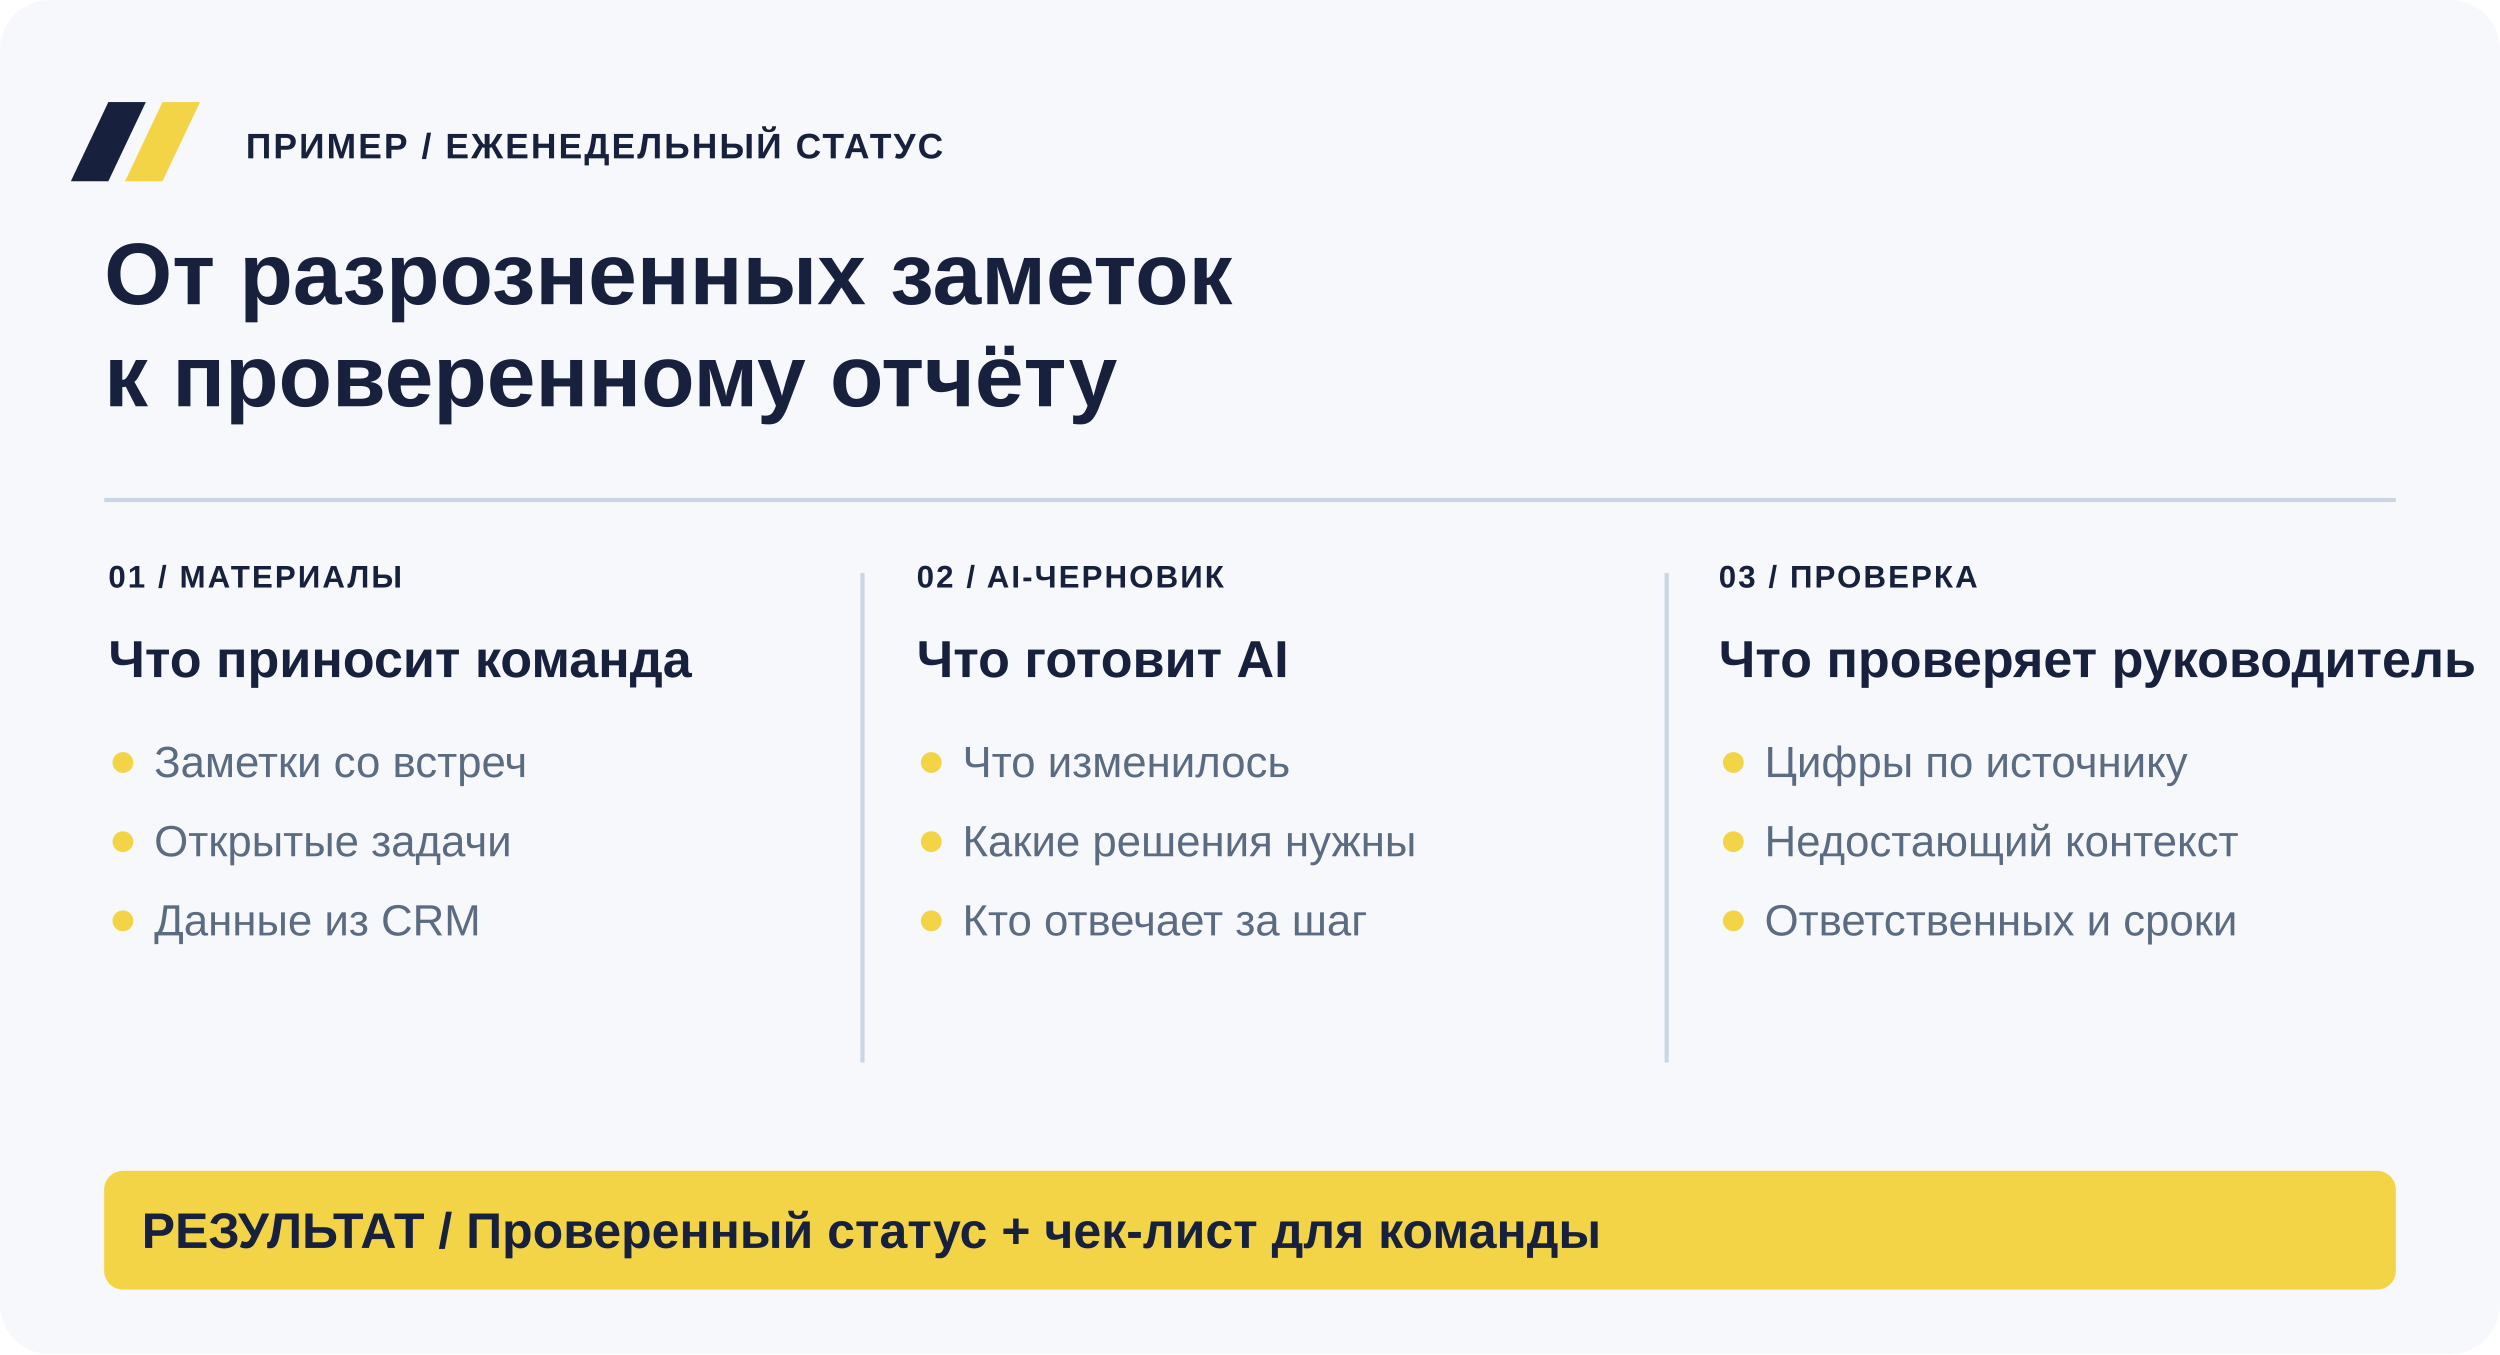
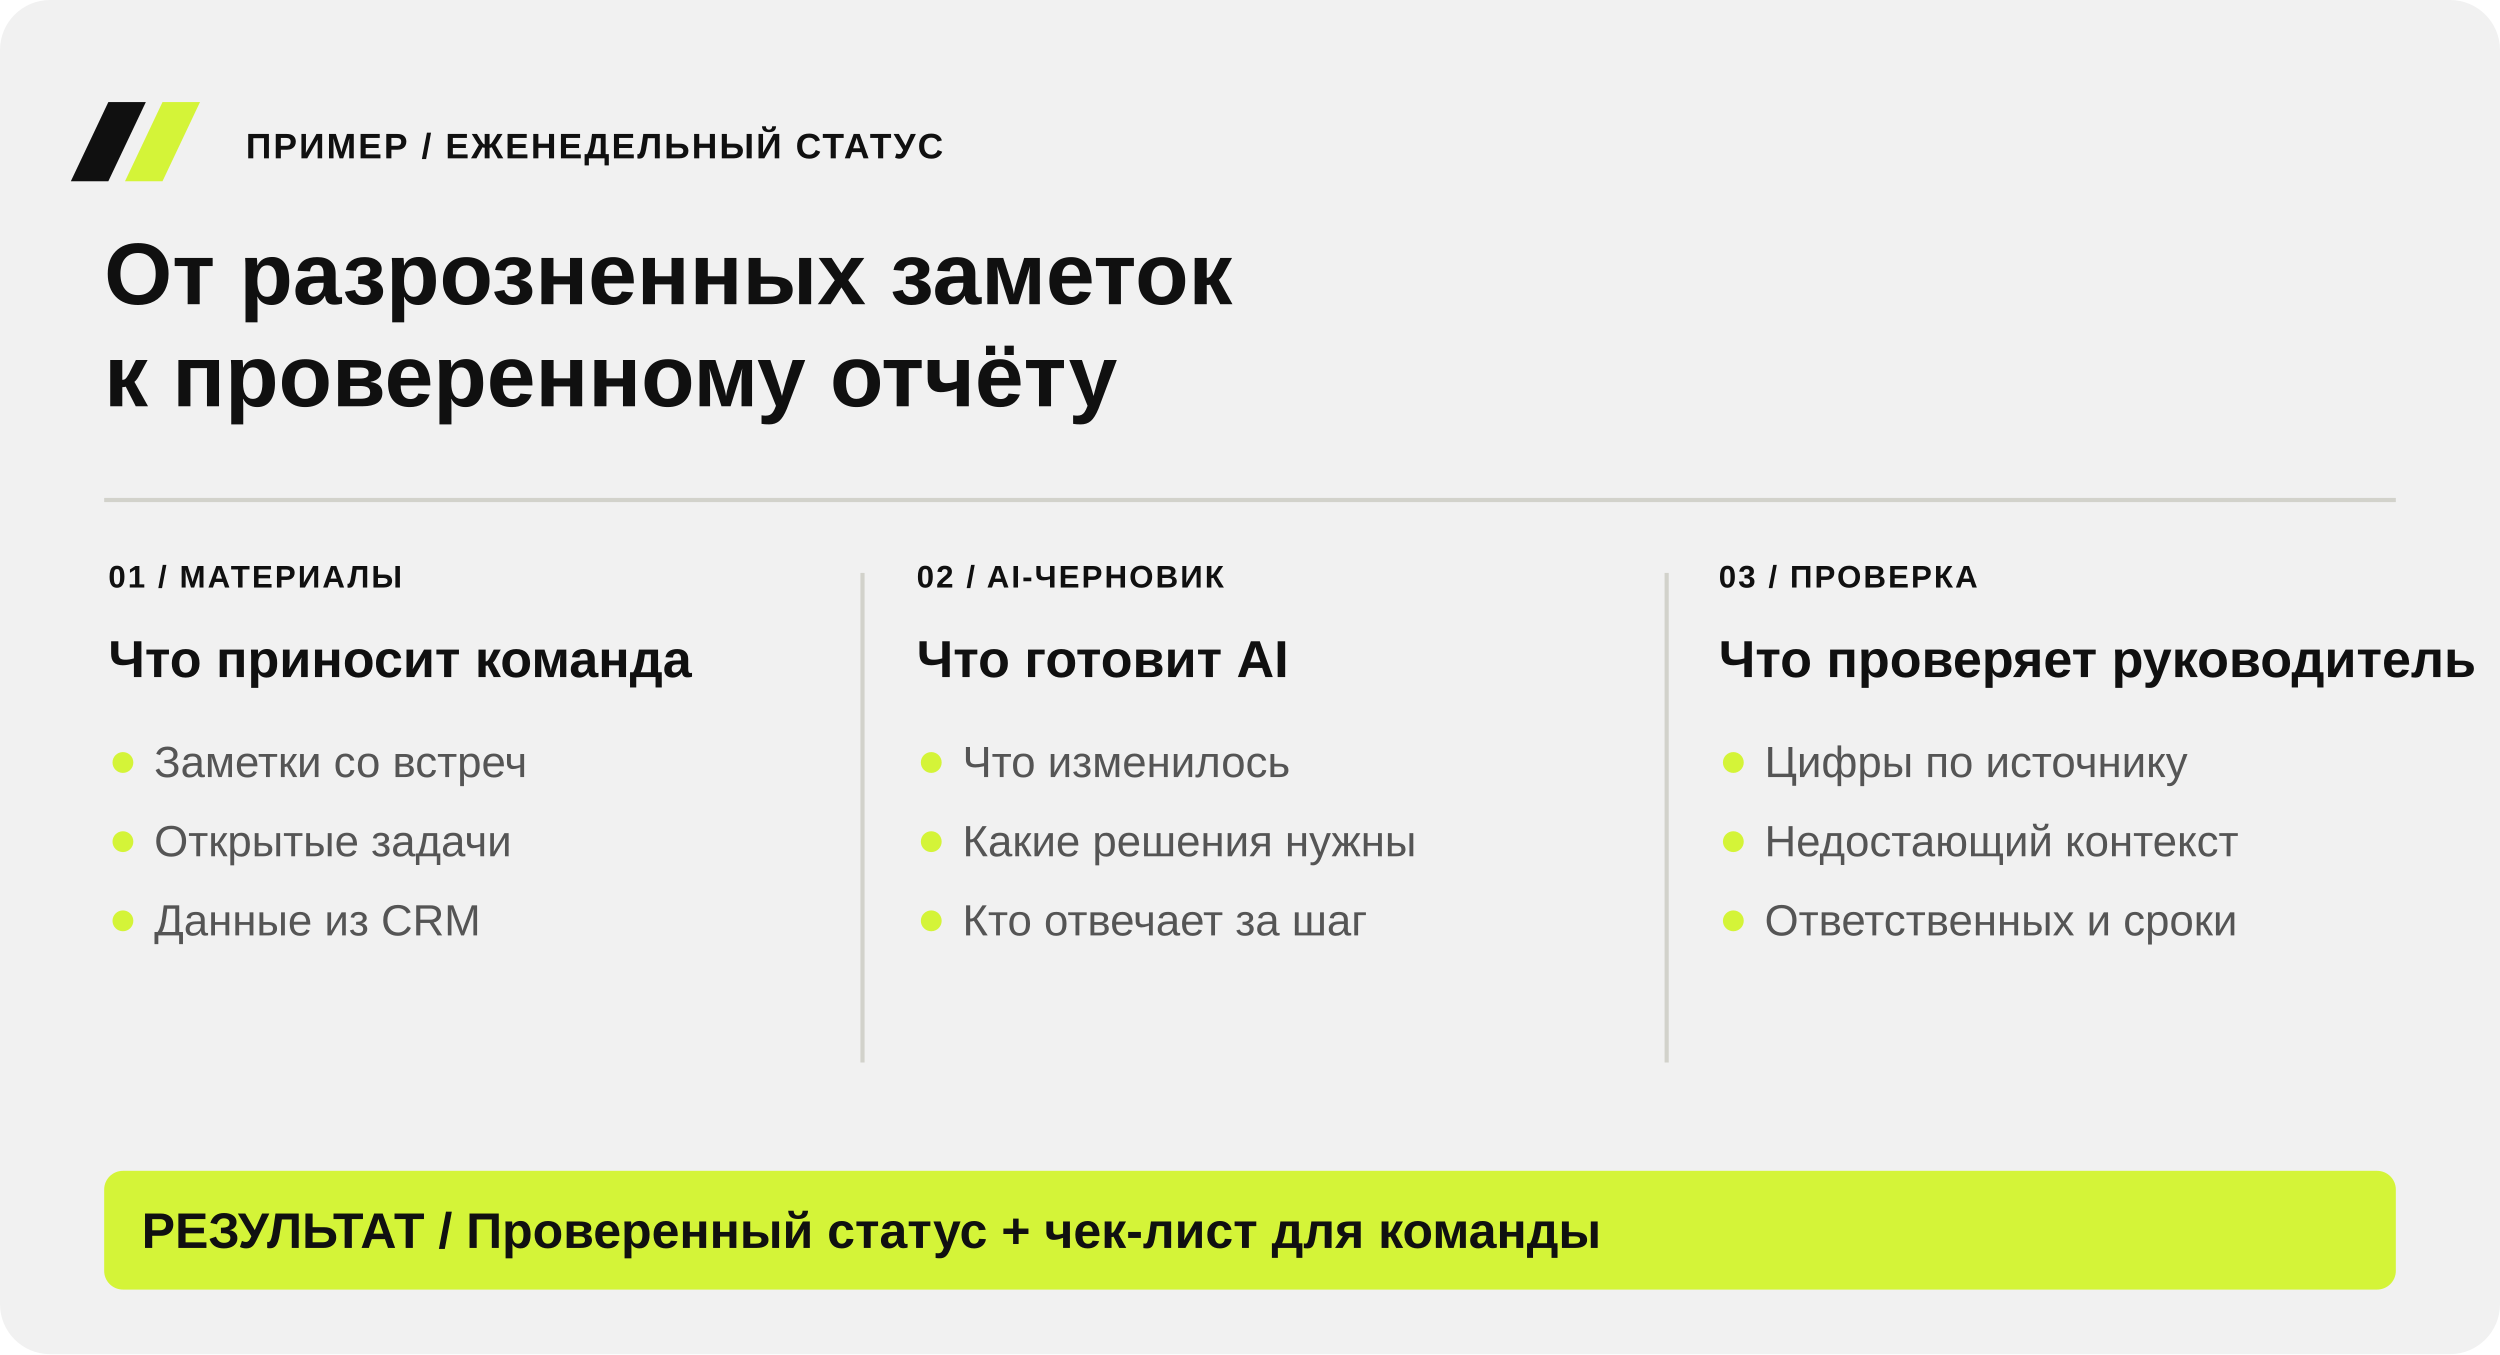
<svg xmlns="http://www.w3.org/2000/svg" width="1200" height="650" viewBox="0 0 1200 650" role="img" aria-labelledby="title desc">
-   <rect width="1200" height="650" rx="24" fill="#F6F8FB" />
-   <path d="M52 49 L70 49 L52 87 L34 87 Z" fill="#17213D" />
-   <path d="M78 49 L96 49 L78 87 L60 87 Z" fill="#F4D447" />
-   <text x="118" y="76" fill="#17213D" font-family="Arial, Helvetica, sans-serif" font-size="17" font-weight="800" letter-spacing="1">ПРИМЕР / ЕЖЕНЕДЕЛЬНЫЙ СТАТУС</text>
-   <text x="50" y="146" fill="#17213D" font-family="Arial, Helvetica, sans-serif" font-size="42" font-weight="700" letter-spacing="0">От разрозненных заметок</text>
-   <text x="50" y="195" fill="#17213D" font-family="Arial, Helvetica, sans-serif" font-size="42" font-weight="700" letter-spacing="0">к проверенному отчёту</text>
-   <path d="M50 240 H1150" stroke="#CBD6E4" stroke-width="2" />
-   <text x="52" y="282" fill="#17213D" font-family="Arial, Helvetica, sans-serif" font-size="15" font-weight="800" letter-spacing="1">01 / МАТЕРИАЛЫ</text>
-   <text x="52" y="325" fill="#17213D" font-family="Arial, Helvetica, sans-serif" font-size="25" font-weight="700" letter-spacing="0">Что приносит команда</text>
-   <circle cx="59" cy="366" r="5" fill="#F4D447" />
-   <text x="74" y="373" fill="#5B6B82" font-family="Arial, Helvetica, sans-serif" font-size="21" font-weight="400" letter-spacing="0">Заметки со встреч</text>
-   <circle cx="59" cy="404" r="5" fill="#F4D447" />
-   <text x="74" y="411" fill="#5B6B82" font-family="Arial, Helvetica, sans-serif" font-size="21" font-weight="400" letter-spacing="0">Открытые задачи</text>
-   <circle cx="59" cy="442" r="5" fill="#F4D447" />
-   <text x="74" y="449" fill="#5B6B82" font-family="Arial, Helvetica, sans-serif" font-size="21" font-weight="400" letter-spacing="0">Данные из CRM</text>
-   <path d="M414 275 V510" stroke="#CBD6E4" stroke-width="2" />
-   <text x="440" y="282" fill="#17213D" font-family="Arial, Helvetica, sans-serif" font-size="15" font-weight="800" letter-spacing="1">02 / AI-ЧЕРНОВИК</text>
-   <text x="440" y="325" fill="#17213D" font-family="Arial, Helvetica, sans-serif" font-size="25" font-weight="700" letter-spacing="0">Что готовит AI</text>
-   <circle cx="447" cy="366" r="5" fill="#F4D447" />
-   <text x="462" y="373" fill="#5B6B82" font-family="Arial, Helvetica, sans-serif" font-size="21" font-weight="400" letter-spacing="0">Что изменилось</text>
-   <circle cx="447" cy="404" r="5" fill="#F4D447" />
-   <text x="462" y="411" fill="#5B6B82" font-family="Arial, Helvetica, sans-serif" font-size="21" font-weight="400" letter-spacing="0">Какие решения нужны</text>
-   <circle cx="447" cy="442" r="5" fill="#F4D447" />
-   <text x="462" y="449" fill="#5B6B82" font-family="Arial, Helvetica, sans-serif" font-size="21" font-weight="400" letter-spacing="0">Кто отвечает за шаг</text>
-   <path d="M800 275 V510" stroke="#CBD6E4" stroke-width="2" />
-   <text x="825" y="282" fill="#17213D" font-family="Arial, Helvetica, sans-serif" font-size="15" font-weight="800" letter-spacing="1">03 / ПРОВЕРКА</text>
-   <text x="825" y="325" fill="#17213D" font-family="Arial, Helvetica, sans-serif" font-size="25" font-weight="700" letter-spacing="0">Что проверяет руководитель</text>
-   <circle cx="832" cy="366" r="5" fill="#F4D447" />
-   <text x="847" y="373" fill="#5B6B82" font-family="Arial, Helvetica, sans-serif" font-size="21" font-weight="400" letter-spacing="0">Цифры по источнику</text>
-   <circle cx="832" cy="404" r="5" fill="#F4D447" />
-   <text x="847" y="411" fill="#5B6B82" font-family="Arial, Helvetica, sans-serif" font-size="21" font-weight="400" letter-spacing="0">Недостающий контекст</text>
-   <circle cx="832" cy="442" r="5" fill="#F4D447" />
-   <text x="847" y="449" fill="#5B6B82" font-family="Arial, Helvetica, sans-serif" font-size="21" font-weight="400" letter-spacing="0">Ответственных и сроки</text>
-   <rect x="50" y="562" width="1100" height="57" rx="9" fill="#F4D447" />
-   <text x="68" y="599" fill="#17213D" font-family="Arial, Helvetica, sans-serif" font-size="24" font-weight="800" letter-spacing="0">РЕЗУЛЬТАТ  /  Проверенный статус + чек-лист для команды</text>
+   <rect width="1200" height="650" rx="24" fill="#F1F1F1" />
+   <path d="M52 49 L70 49 L52 87 L34 87 Z" fill="#101010" />
+   <path d="M78 49 L96 49 L78 87 L60 87 Z" fill="#D4F438" />
+   <text x="118" y="76" fill="#101010" font-family="Arial, Helvetica, sans-serif" font-size="17" font-weight="800" letter-spacing="1">ПРИМЕР / ЕЖЕНЕДЕЛЬНЫЙ СТАТУС</text>
+   <text x="50" y="146" fill="#101010" font-family="Arial, Helvetica, sans-serif" font-size="42" font-weight="700" letter-spacing="0">От разрозненных заметок</text>
+   <text x="50" y="195" fill="#101010" font-family="Arial, Helvetica, sans-serif" font-size="42" font-weight="700" letter-spacing="0">к проверенному отчёту</text>
+   <path d="M50 240 H1150" stroke="#D2D2CB" stroke-width="2" />
+   <text x="52" y="282" fill="#101010" font-family="Arial, Helvetica, sans-serif" font-size="15" font-weight="800" letter-spacing="1">01 / МАТЕРИАЛЫ</text>
+   <text x="52" y="325" fill="#101010" font-family="Arial, Helvetica, sans-serif" font-size="25" font-weight="700" letter-spacing="0">Что приносит команда</text>
+   <circle cx="59" cy="366" r="5" fill="#D4F438" />
+   <text x="74" y="373" fill="#555555" font-family="Arial, Helvetica, sans-serif" font-size="21" font-weight="400" letter-spacing="0">Заметки со встреч</text>
+   <circle cx="59" cy="404" r="5" fill="#D4F438" />
+   <text x="74" y="411" fill="#555555" font-family="Arial, Helvetica, sans-serif" font-size="21" font-weight="400" letter-spacing="0">Открытые задачи</text>
+   <circle cx="59" cy="442" r="5" fill="#D4F438" />
+   <text x="74" y="449" fill="#555555" font-family="Arial, Helvetica, sans-serif" font-size="21" font-weight="400" letter-spacing="0">Данные из CRM</text>
+   <path d="M414 275 V510" stroke="#D2D2CB" stroke-width="2" />
+   <text x="440" y="282" fill="#101010" font-family="Arial, Helvetica, sans-serif" font-size="15" font-weight="800" letter-spacing="1">02 / AI-ЧЕРНОВИК</text>
+   <text x="440" y="325" fill="#101010" font-family="Arial, Helvetica, sans-serif" font-size="25" font-weight="700" letter-spacing="0">Что готовит AI</text>
+   <circle cx="447" cy="366" r="5" fill="#D4F438" />
+   <text x="462" y="373" fill="#555555" font-family="Arial, Helvetica, sans-serif" font-size="21" font-weight="400" letter-spacing="0">Что изменилось</text>
+   <circle cx="447" cy="404" r="5" fill="#D4F438" />
+   <text x="462" y="411" fill="#555555" font-family="Arial, Helvetica, sans-serif" font-size="21" font-weight="400" letter-spacing="0">Какие решения нужны</text>
+   <circle cx="447" cy="442" r="5" fill="#D4F438" />
+   <text x="462" y="449" fill="#555555" font-family="Arial, Helvetica, sans-serif" font-size="21" font-weight="400" letter-spacing="0">Кто отвечает за шаг</text>
+   <path d="M800 275 V510" stroke="#D2D2CB" stroke-width="2" />
+   <text x="825" y="282" fill="#101010" font-family="Arial, Helvetica, sans-serif" font-size="15" font-weight="800" letter-spacing="1">03 / ПРОВЕРКА</text>
+   <text x="825" y="325" fill="#101010" font-family="Arial, Helvetica, sans-serif" font-size="25" font-weight="700" letter-spacing="0">Что проверяет руководитель</text>
+   <circle cx="832" cy="366" r="5" fill="#D4F438" />
+   <text x="847" y="373" fill="#555555" font-family="Arial, Helvetica, sans-serif" font-size="21" font-weight="400" letter-spacing="0">Цифры по источнику</text>
+   <circle cx="832" cy="404" r="5" fill="#D4F438" />
+   <text x="847" y="411" fill="#555555" font-family="Arial, Helvetica, sans-serif" font-size="21" font-weight="400" letter-spacing="0">Недостающий контекст</text>
+   <circle cx="832" cy="442" r="5" fill="#D4F438" />
+   <text x="847" y="449" fill="#555555" font-family="Arial, Helvetica, sans-serif" font-size="21" font-weight="400" letter-spacing="0">Ответственных и сроки</text>
+   <rect x="50" y="562" width="1100" height="57" rx="9" fill="#D4F438" />
+   <text x="68" y="599" fill="#101010" font-family="Arial, Helvetica, sans-serif" font-size="24" font-weight="800" letter-spacing="0">РЕЗУЛЬТАТ  /  Проверенный статус + чек-лист для команды</text>
</svg>
